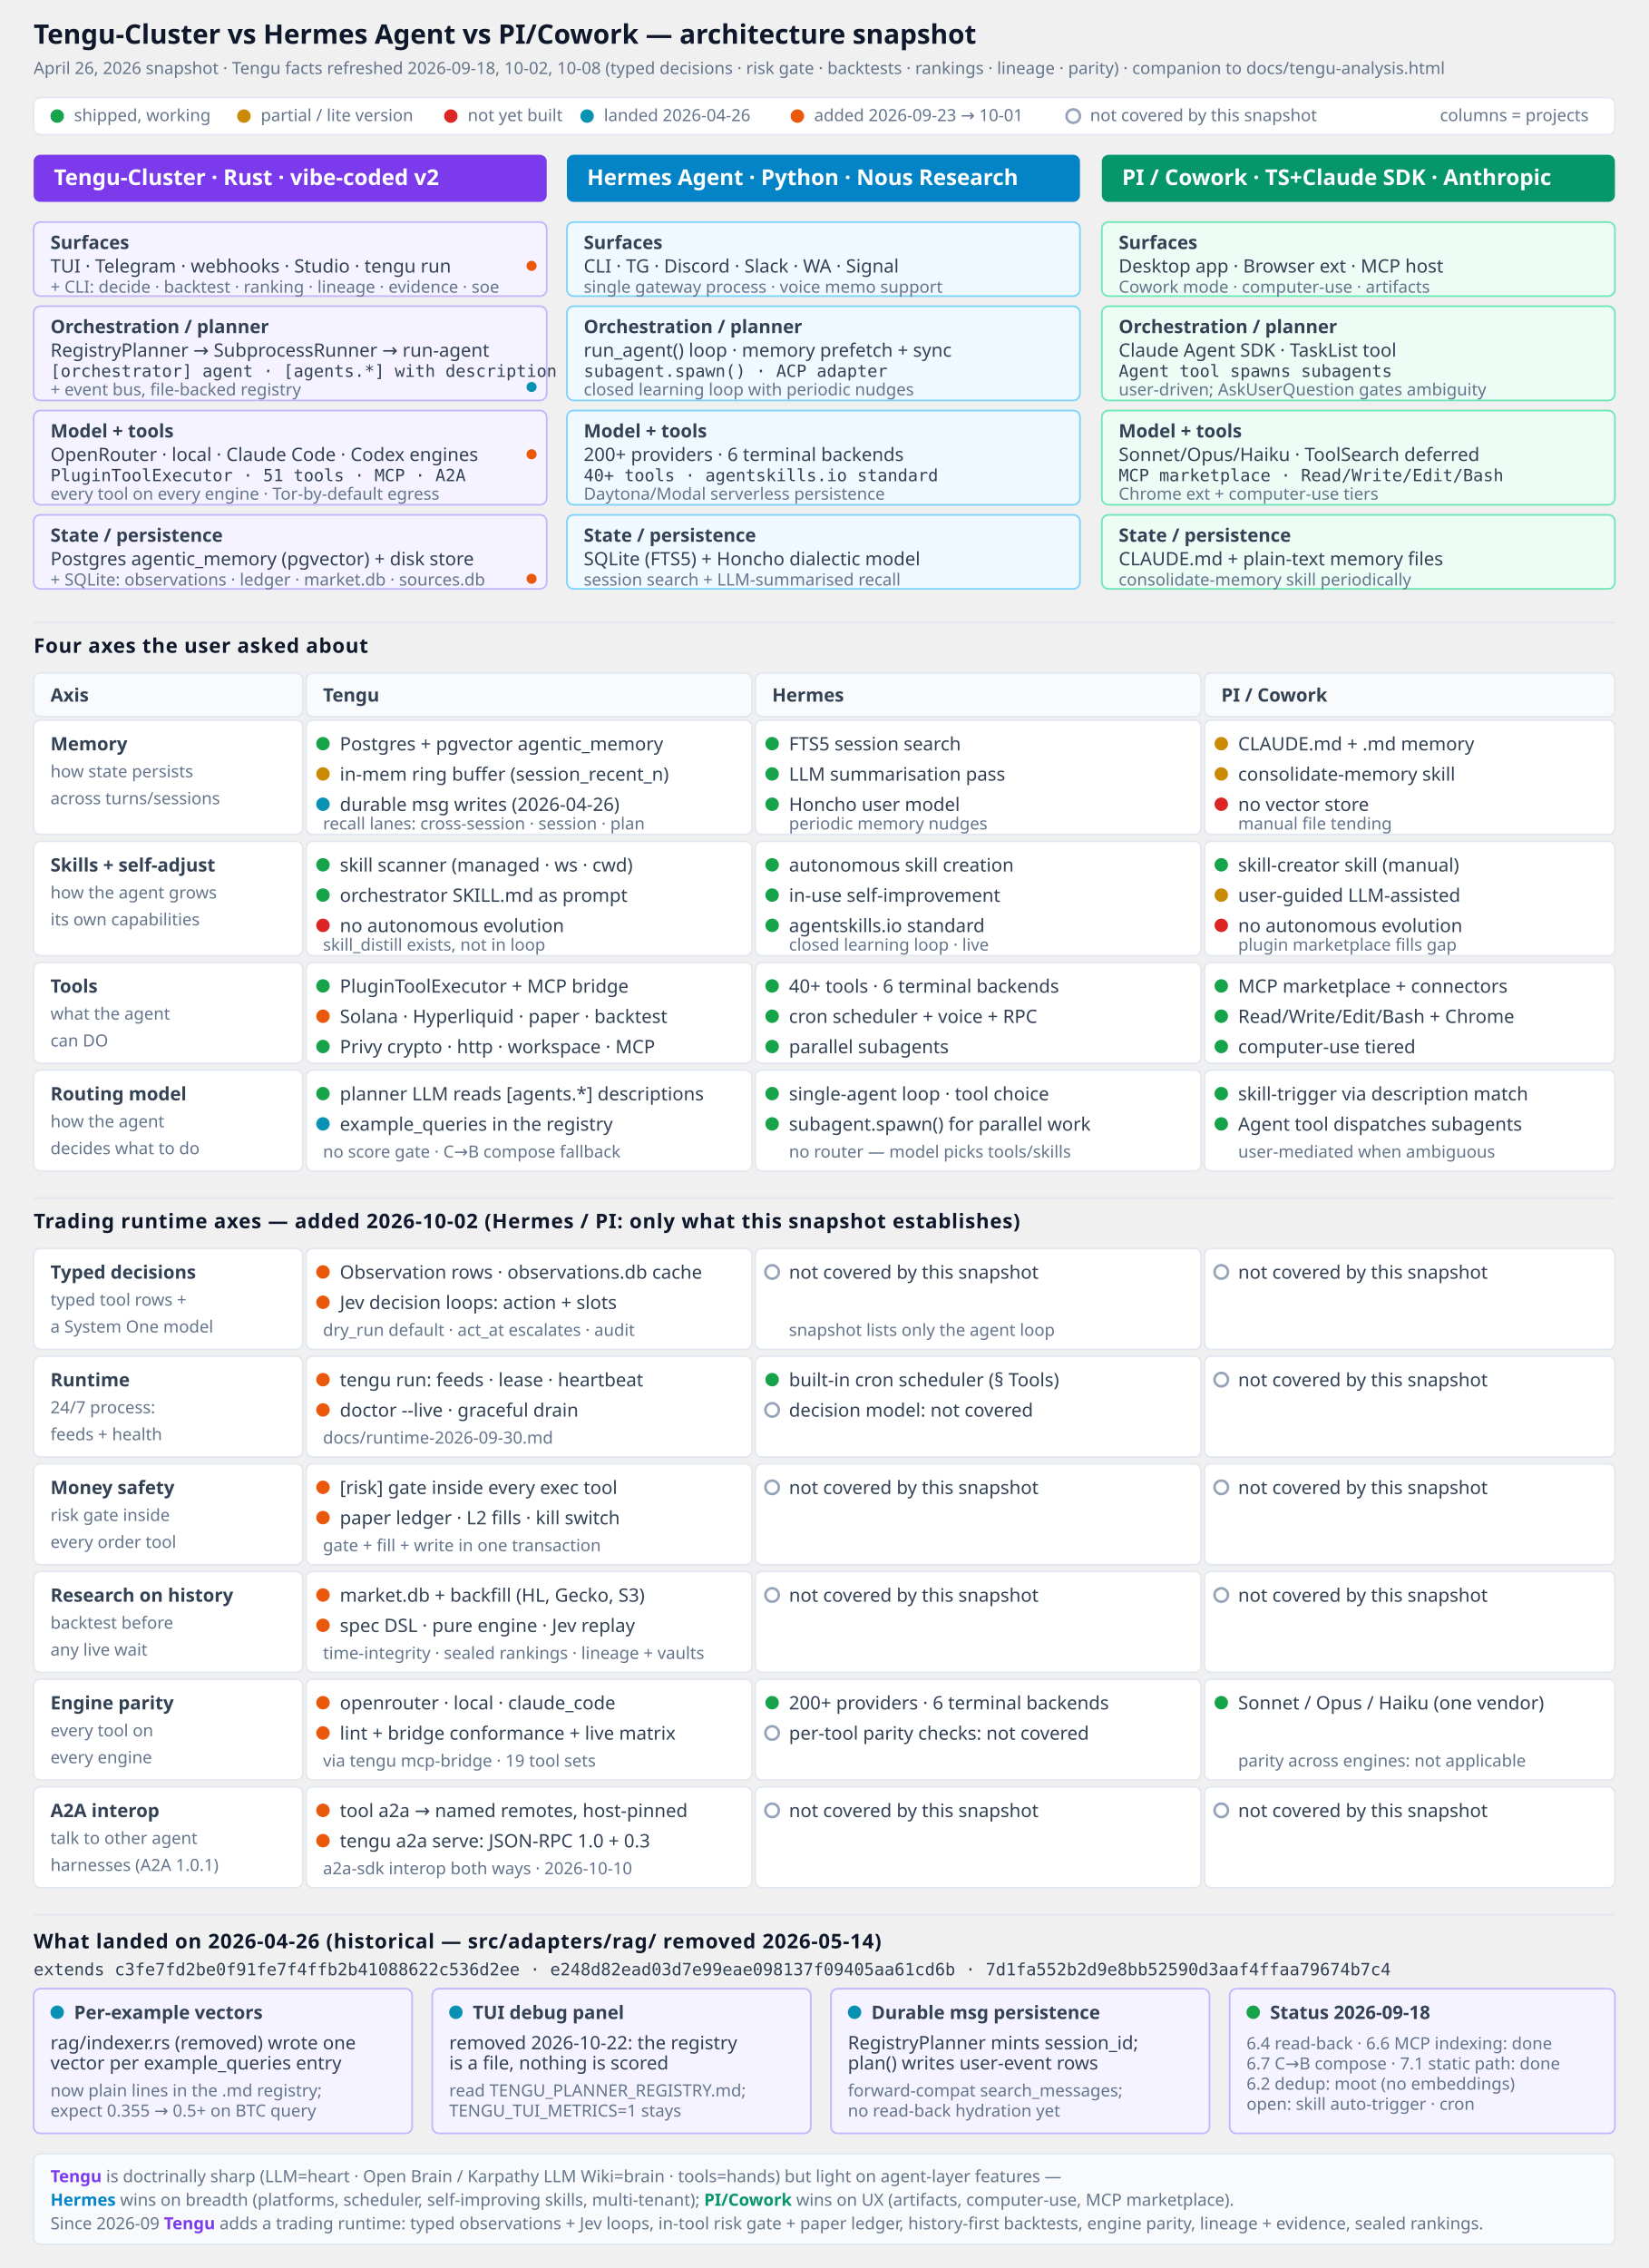
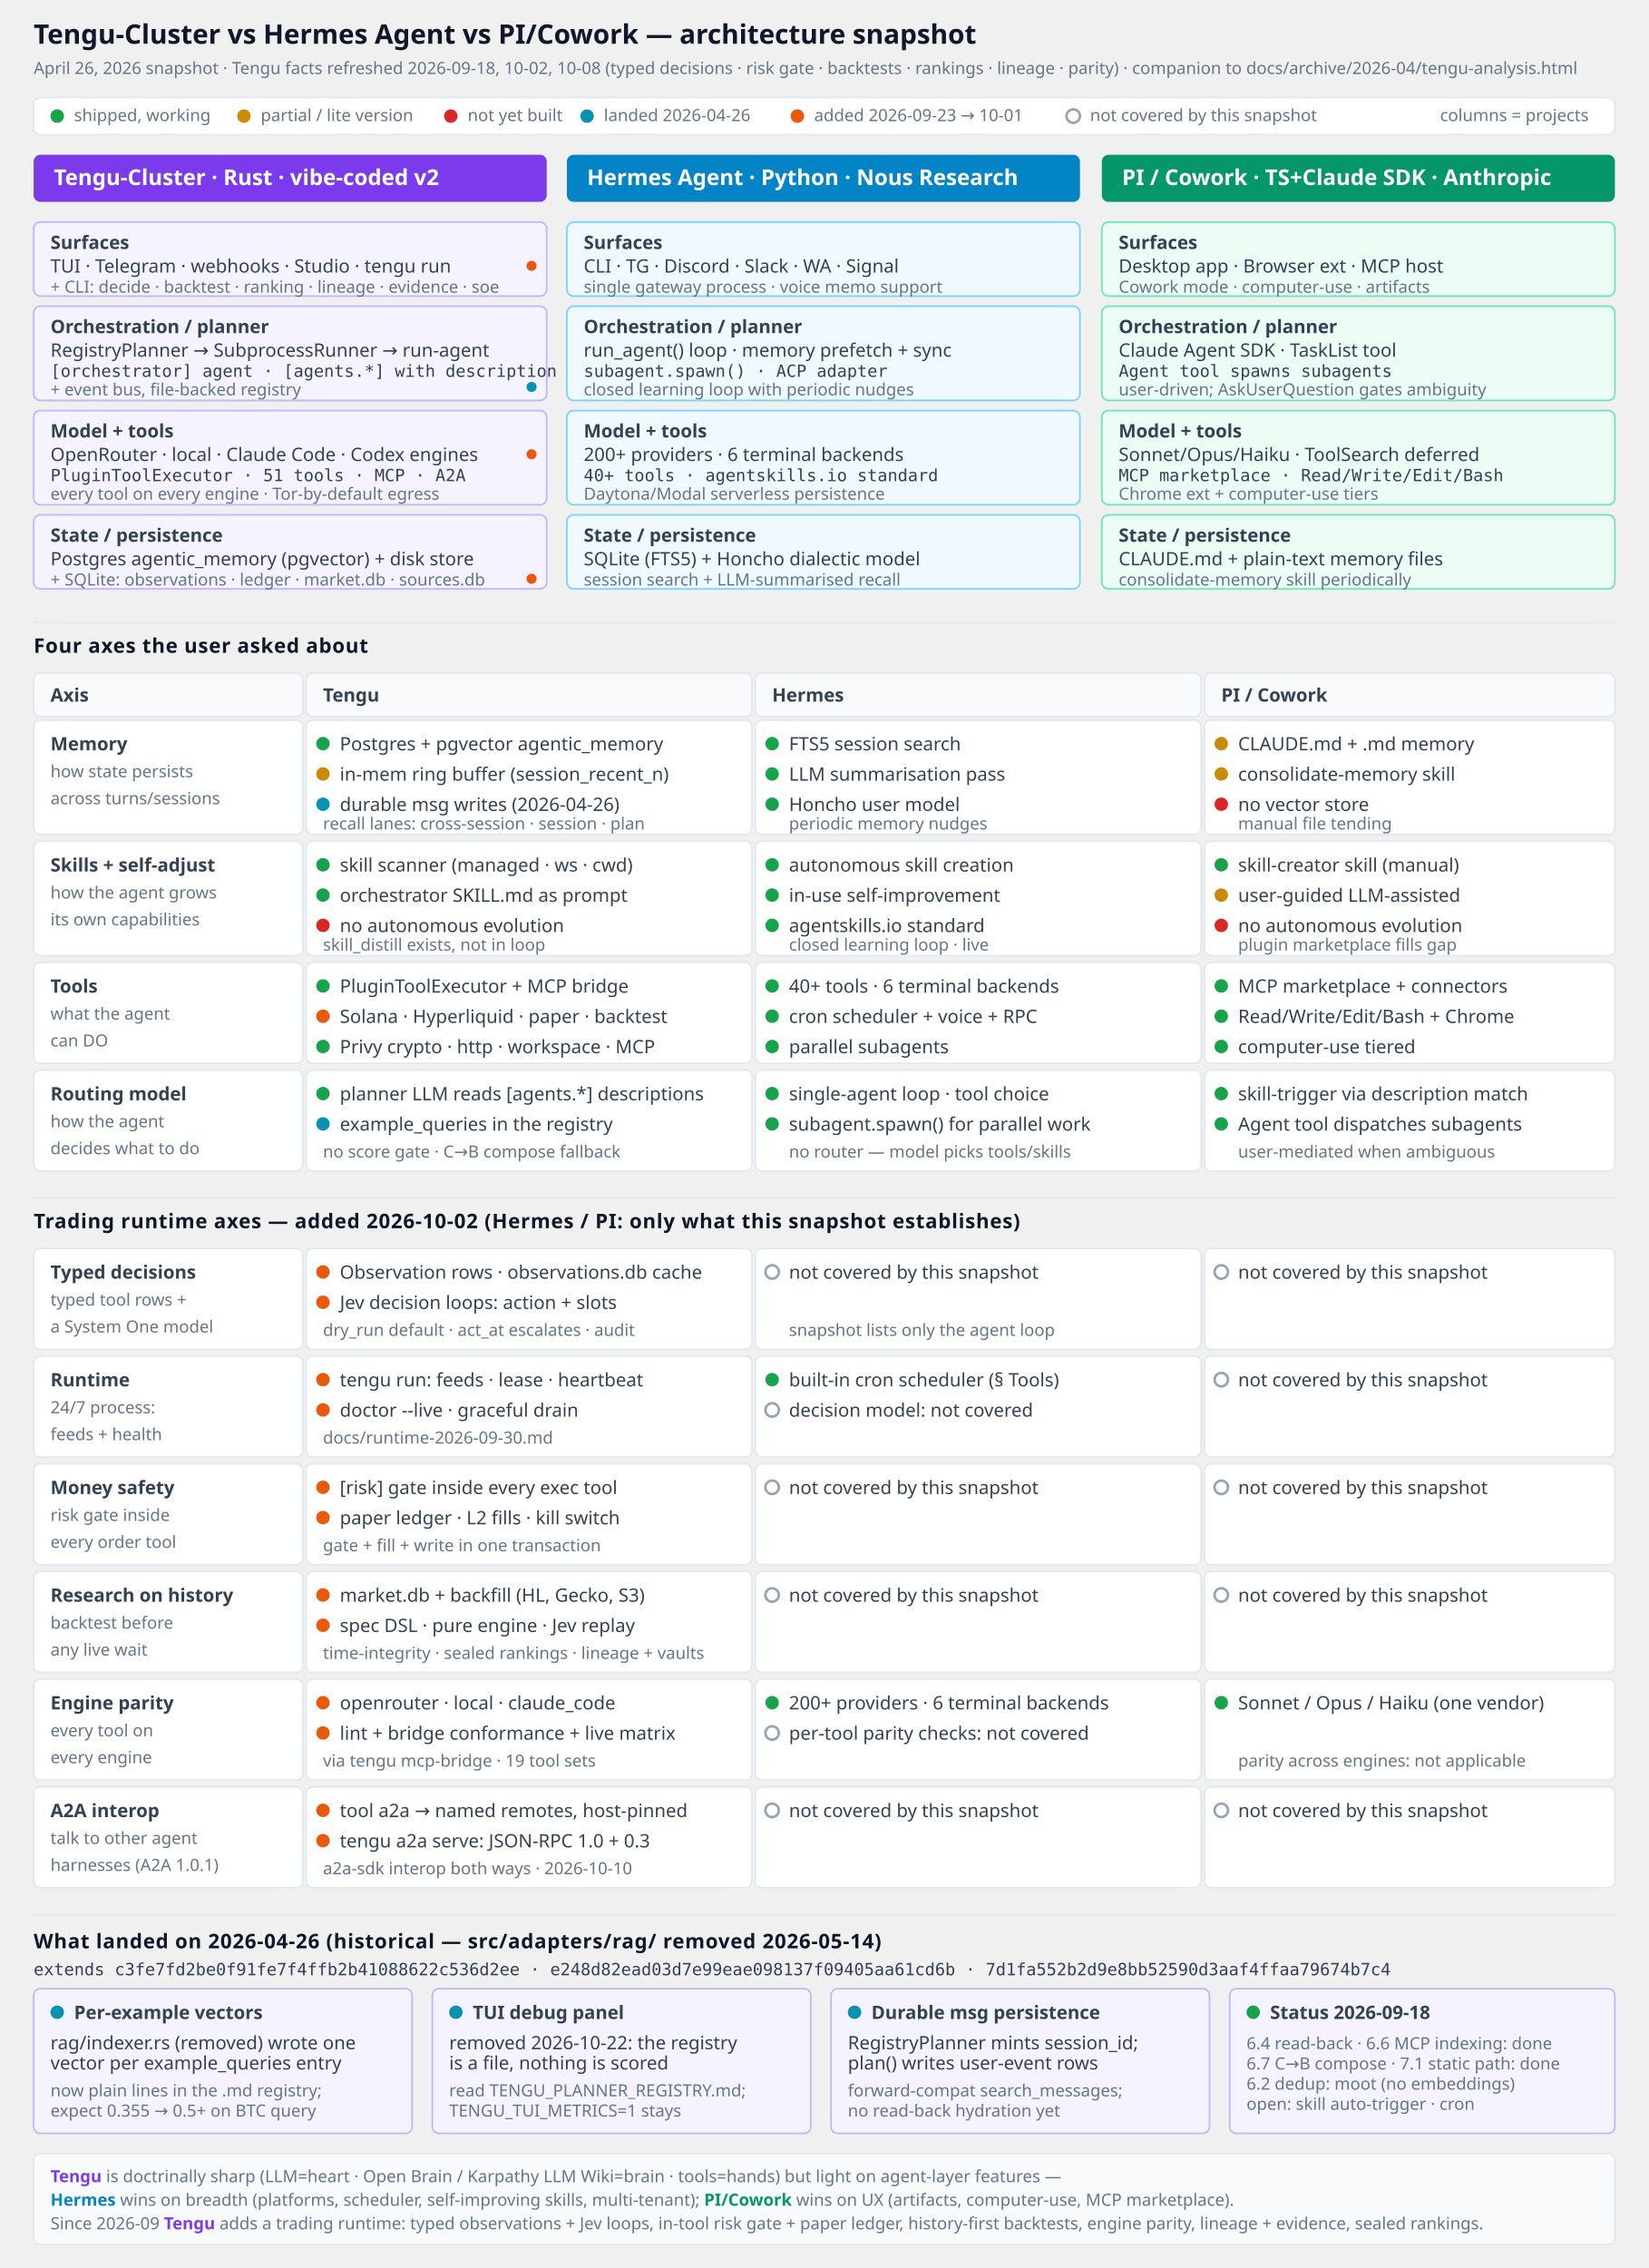
<svg xmlns="http://www.w3.org/2000/svg" viewBox="0 0 980 1348" role="img" aria-labelledby="title desc" font-family="ui-sans-serif, system-ui, sans-serif">
  <style>
    .h1 { font-size: 16px; font-weight: 700; fill: #0f172a; }
    .h2 { font-size: 12px; font-weight: 700; fill: #0f172a; letter-spacing: .4px; text-transform: uppercase; }
    .h3 { font-size: 11px; font-weight: 600; fill: #334155; }
    .body { font-size: 11px; fill: #334155; }
    .small { font-size: 10px; fill: #64748b; }
    .mono { font-family: ui-monospace, SFMono-Regular, monospace; font-size: 10px; fill: #334155; }
    .col-tengu { fill: #f5f3ff; stroke: #c4b5fd; }
    .col-hermes { fill: #f0f9ff; stroke: #7dd3fc; }
    .col-pi { fill: #ecfdf5; stroke: #6ee7b7; }
    .pill-tengu { fill: #7c3aed; }
    .pill-hermes { fill: #0284c7; }
    .pill-pi { fill: #059669; }
    .row { fill: #ffffff; stroke: #e2e8f0; }
    .row-alt { fill: #f8fafc; stroke: #e2e8f0; }
    .ok { fill: #16a34a; }
    .warn { fill: #ca8a04; }
    .miss { fill: #dc2626; }
    .new { fill: #0891b2; }
    .added { fill: #ea580c; }
    .unk { fill: #ffffff; stroke: #94a3b8; stroke-width: 1.5; }
  </style>
  <text x="20" y="26" class="h1">Tengu-Cluster vs Hermes Agent vs PI/Cowork — architecture snapshot</text>
-   <text x="20" y="44" class="small">April 26, 2026 snapshot · Tengu facts refreshed 2026-09-18, 10-02, 10-08 (typed decisions · risk gate · backtests · rankings · lineage · parity) · companion to docs/tengu-analysis.html</text>
+   <text x="20" y="44" class="small">April 26, 2026 snapshot · Tengu facts refreshed 2026-09-18, 10-02, 10-08 (typed decisions · risk gate · backtests · rankings · lineage · parity) · companion to docs/archive/2026-04/tengu-analysis.html</text>
  <g transform="translate(20, 58)">
    <rect width="940" height="22" rx="4" class="row" />
    <circle cx="14" cy="11" r="4" class="ok" />
    <text x="24" y="14" class="small">shipped, working</text>
    <circle cx="125" cy="11" r="4" class="warn" />
    <text x="135" y="14" class="small">partial / lite version</text>
    <circle cx="248" cy="11" r="4" class="miss" />
    <text x="258" y="14" class="small">not yet built</text>
    <circle cx="329" cy="11" r="4" class="new" />
    <text x="339" y="14" class="small">landed 2026-04-26</text>
    <circle cx="454" cy="11" r="4" class="added" />
    <text x="464" y="14" class="small">added 2026-09-23 → 10-01</text>
    <circle cx="618" cy="11" r="4" class="unk" />
    <text x="628" y="14" class="small">not covered by this snapshot</text>
    <text x="836" y="14" class="small">columns = projects</text>
  </g>
  <g transform="translate(20, 92)">
    <rect x="0" y="0" width="305" height="28" rx="4" class="pill-tengu" />
    <text x="12" y="18" font-size="13" font-weight="700" fill="#fff">Tengu-Cluster · Rust · vibe-coded v2</text>
    <rect x="317" y="0" width="305" height="28" rx="4" class="pill-hermes" />
    <text x="329" y="18" font-size="13" font-weight="700" fill="#fff">Hermes Agent · Python · Nous Research</text>
    <rect x="635" y="0" width="305" height="28" rx="4" class="pill-pi" />
    <text x="647" y="18" font-size="13" font-weight="700" fill="#fff">PI / Cowork · TS+Claude SDK · Anthropic</text>
  </g>
  <g transform="translate(20, 132)">
    <rect x="0" y="0" width="305" height="44" rx="4" class="col-tengu" />
    <text x="10" y="16" class="h3">Surfaces</text>
    <text x="10" y="30" class="body">TUI · Telegram · webhooks · Studio · tengu run</text>
    <circle cx="296" cy="26" r="3" class="added" />
    <text x="10" y="42" class="small">+ CLI: decide · backtest · ranking · lineage · evidence · soe</text>
    <rect x="317" y="0" width="305" height="44" rx="4" class="col-hermes" />
    <text x="327" y="16" class="h3">Surfaces</text>
    <text x="327" y="30" class="body">CLI · TG · Discord · Slack · WA · Signal</text>
    <text x="327" y="42" class="small">single gateway process · voice memo support</text>
    <rect x="635" y="0" width="305" height="44" rx="4" class="col-pi" />
    <text x="645" y="16" class="h3">Surfaces</text>
    <text x="645" y="30" class="body">Desktop app · Browser ext · MCP host</text>
    <text x="645" y="42" class="small">Cowork mode · computer-use · artifacts</text>
    <rect x="0" y="50" width="305" height="56" rx="4" class="col-tengu" />
    <text x="10" y="66" class="h3">Orchestration / planner</text>
    <text x="10" y="80" class="body">RegistryPlanner → SubprocessRunner → run-agent</text>
    <text x="10" y="92" class="mono">[orchestrator] agent · [agents.*] with description</text>
    <circle cx="296" cy="98" r="3" class="new" />
    <text x="10" y="103" class="small">+ event bus, file-backed registry</text>
    <rect x="317" y="50" width="305" height="56" rx="4" class="col-hermes" />
    <text x="327" y="66" class="h3">Orchestration / planner</text>
    <text x="327" y="80" class="body">run_agent() loop · memory prefetch + sync</text>
    <text x="327" y="92" class="mono">subagent.spawn() · ACP adapter</text>
    <text x="327" y="103" class="small">closed learning loop with periodic nudges</text>
    <rect x="635" y="50" width="305" height="56" rx="4" class="col-pi" />
    <text x="645" y="66" class="h3">Orchestration / planner</text>
    <text x="645" y="80" class="body">Claude Agent SDK · TaskList tool</text>
    <text x="645" y="92" class="mono">Agent tool spawns subagents</text>
    <text x="645" y="103" class="small">user-driven; AskUserQuestion gates ambiguity</text>
    <rect x="0" y="112" width="305" height="56" rx="4" class="col-tengu" />
    <text x="10" y="128" class="h3">Model + tools</text>
    <text x="10" y="142" class="body">OpenRouter · local · Claude Code · Codex engines</text>
    <circle cx="296" cy="138" r="3" class="added" />
    <text x="10" y="154" class="mono">PluginToolExecutor · 51 tools · MCP · A2A</text>
    <text x="10" y="165" class="small">every tool on every engine · Tor-by-default egress</text>
    <rect x="317" y="112" width="305" height="56" rx="4" class="col-hermes" />
    <text x="327" y="128" class="h3">Model + tools</text>
    <text x="327" y="142" class="body">200+ providers · 6 terminal backends</text>
    <text x="327" y="154" class="mono">40+ tools · agentskills.io standard</text>
    <text x="327" y="165" class="small">Daytona/Modal serverless persistence</text>
    <rect x="635" y="112" width="305" height="56" rx="4" class="col-pi" />
    <text x="645" y="128" class="h3">Model + tools</text>
    <text x="645" y="142" class="body">Sonnet/Opus/Haiku · ToolSearch deferred</text>
    <text x="645" y="154" class="mono">MCP marketplace · Read/Write/Edit/Bash</text>
    <text x="645" y="165" class="small">Chrome ext + computer-use tiers</text>
    <rect x="0" y="174" width="305" height="44" rx="4" class="col-tengu" />
    <text x="10" y="190" class="h3">State / persistence</text>
    <text x="10" y="204" class="body">Postgres agentic_memory (pgvector) + disk store</text>
    <circle cx="296" cy="212" r="3" class="added" />
    <text x="10" y="216" class="small">+ SQLite: observations · ledger · market.db · sources.db</text>
    <rect x="317" y="174" width="305" height="44" rx="4" class="col-hermes" />
    <text x="327" y="190" class="h3">State / persistence</text>
    <text x="327" y="204" class="body">SQLite (FTS5) + Honcho dialectic model</text>
    <text x="327" y="216" class="small">session search + LLM-summarised recall</text>
    <rect x="635" y="174" width="305" height="44" rx="4" class="col-pi" />
    <text x="645" y="190" class="h3">State / persistence</text>
    <text x="645" y="204" class="body">CLAUDE.md + plain-text memory files</text>
    <text x="645" y="216" class="small">consolidate-memory skill periodically</text>
  </g>
  <line x1="20" y1="370" x2="960" y2="370" stroke="#e2e8f0" />
  <text x="20" y="388" class="h2">Four axes the user asked about</text>
  <g transform="translate(20, 400)">
    <rect x="0" y="0" width="160" height="26" rx="4" class="row-alt" />
    <text x="10" y="17" class="h3">Axis</text>
    <rect x="162" y="0" width="265" height="26" rx="4" class="row-alt" />
    <text x="172" y="17" class="h3" fill="#7c3aed">Tengu</text>
    <rect x="429" y="0" width="265" height="26" rx="4" class="row-alt" />
    <text x="439" y="17" class="h3" fill="#0284c7">Hermes</text>
    <rect x="696" y="0" width="244" height="26" rx="4" class="row-alt" />
    <text x="706" y="17" class="h3" fill="#059669">PI / Cowork</text>
  </g>
  <g transform="translate(20, 428)">
    <rect x="0" y="0" width="160" height="68" rx="4" class="row" />
    <text x="10" y="18" class="h3">Memory</text>
    <text x="10" y="34" class="small">how state persists</text>
    <text x="10" y="50" class="small">across turns/sessions</text>
    <rect x="162" y="0" width="265" height="68" rx="4" class="row" />
    <circle cx="172" cy="14" r="4" class="ok" />
    <text x="182" y="18" class="body">Postgres + pgvector agentic_memory</text>
    <circle cx="172" cy="32" r="4" class="warn" />
    <text x="182" y="36" class="body">in-mem ring buffer (session_recent_n)</text>
    <circle cx="172" cy="50" r="4" class="new" />
    <text x="182" y="54" class="body">durable msg writes (2026-04-26)</text>
    <text x="172" y="65" class="small">recall lanes: cross-session · session · plan</text>
    <rect x="429" y="0" width="265" height="68" rx="4" class="row" />
    <circle cx="439" cy="14" r="4" class="ok" />
    <text x="449" y="18" class="body">FTS5 session search</text>
    <circle cx="439" cy="32" r="4" class="ok" />
    <text x="449" y="36" class="body">LLM summarisation pass</text>
    <circle cx="439" cy="50" r="4" class="ok" />
    <text x="449" y="54" class="body">Honcho user model</text>
    <text x="449" y="65" class="small">periodic memory nudges</text>
    <rect x="696" y="0" width="244" height="68" rx="4" class="row" />
    <circle cx="706" cy="14" r="4" class="warn" />
    <text x="716" y="18" class="body">CLAUDE.md + .md memory</text>
    <circle cx="706" cy="32" r="4" class="warn" />
    <text x="716" y="36" class="body">consolidate-memory skill</text>
    <circle cx="706" cy="50" r="4" class="miss" />
    <text x="716" y="54" class="body">no vector store</text>
    <text x="716" y="65" class="small">manual file tending</text>
  </g>
  <g transform="translate(20, 500)">
    <rect x="0" y="0" width="160" height="68" rx="4" class="row" />
    <text x="10" y="18" class="h3">Skills + self-adjust</text>
    <text x="10" y="34" class="small">how the agent grows</text>
    <text x="10" y="50" class="small">its own capabilities</text>
    <rect x="162" y="0" width="265" height="68" rx="4" class="row" />
    <circle cx="172" cy="14" r="4" class="ok" />
    <text x="182" y="18" class="body">skill scanner (managed · ws · cwd)</text>
    <circle cx="172" cy="32" r="4" class="ok" />
    <text x="182" y="36" class="body">orchestrator SKILL.md as prompt</text>
    <circle cx="172" cy="50" r="4" class="miss" />
    <text x="182" y="54" class="body">no autonomous evolution</text>
    <text x="172" y="65" class="small">skill_distill exists, not in loop</text>
    <rect x="429" y="0" width="265" height="68" rx="4" class="row" />
    <circle cx="439" cy="14" r="4" class="ok" />
    <text x="449" y="18" class="body">autonomous skill creation</text>
    <circle cx="439" cy="32" r="4" class="ok" />
    <text x="449" y="36" class="body">in-use self-improvement</text>
    <circle cx="439" cy="50" r="4" class="ok" />
    <text x="449" y="54" class="body">agentskills.io standard</text>
    <text x="449" y="65" class="small">closed learning loop · live</text>
    <rect x="696" y="0" width="244" height="68" rx="4" class="row" />
    <circle cx="706" cy="14" r="4" class="ok" />
    <text x="716" y="18" class="body">skill-creator skill (manual)</text>
    <circle cx="706" cy="32" r="4" class="warn" />
    <text x="716" y="36" class="body">user-guided LLM-assisted</text>
    <circle cx="706" cy="50" r="4" class="miss" />
    <text x="716" y="54" class="body">no autonomous evolution</text>
    <text x="716" y="65" class="small">plugin marketplace fills gap</text>
  </g>
  <g transform="translate(20, 572)">
    <rect x="0" y="0" width="160" height="60" rx="4" class="row" />
    <text x="10" y="18" class="h3">Tools</text>
    <text x="10" y="34" class="small">what the agent</text>
    <text x="10" y="50" class="small">can DO</text>
    <rect x="162" y="0" width="265" height="60" rx="4" class="row" />
    <circle cx="172" cy="14" r="4" class="ok" />
    <text x="182" y="18" class="body">PluginToolExecutor + MCP bridge</text>
    <circle cx="172" cy="32" r="4" class="added" />
    <text x="182" y="36" class="body">Solana · Hyperliquid · paper · backtest</text>
    <circle cx="172" cy="50" r="4" class="ok" />
    <text x="182" y="54" class="body">Privy crypto · http · workspace · MCP</text>
    <rect x="429" y="0" width="265" height="60" rx="4" class="row" />
    <circle cx="439" cy="14" r="4" class="ok" />
    <text x="449" y="18" class="body">40+ tools · 6 terminal backends</text>
    <circle cx="439" cy="32" r="4" class="ok" />
    <text x="449" y="36" class="body">cron scheduler + voice + RPC</text>
    <circle cx="439" cy="50" r="4" class="ok" />
    <text x="449" y="54" class="body">parallel subagents</text>
    <rect x="696" y="0" width="244" height="60" rx="4" class="row" />
    <circle cx="706" cy="14" r="4" class="ok" />
    <text x="716" y="18" class="body">MCP marketplace + connectors</text>
    <circle cx="706" cy="32" r="4" class="ok" />
    <text x="716" y="36" class="body">Read/Write/Edit/Bash + Chrome</text>
    <circle cx="706" cy="50" r="4" class="ok" />
    <text x="716" y="54" class="body">computer-use tiered</text>
  </g>
  <g transform="translate(20, 636)">
    <rect x="0" y="0" width="160" height="60" rx="4" class="row" />
    <text x="10" y="18" class="h3">Routing model</text>
    <text x="10" y="34" class="small">how the agent</text>
    <text x="10" y="50" class="small">decides what to do</text>
    <rect x="162" y="0" width="265" height="60" rx="4" class="row" />
    <circle cx="172" cy="14" r="4" class="ok" />
    <text x="182" y="18" class="body">planner LLM reads [agents.*] descriptions</text>
    <circle cx="172" cy="32" r="4" class="new" />
    <text x="182" y="36" class="body">example_queries in the registry</text>
    <text x="172" y="52" class="small">no score gate · C→B compose fallback</text>
    <rect x="429" y="0" width="265" height="60" rx="4" class="row" />
    <circle cx="439" cy="14" r="4" class="ok" />
    <text x="449" y="18" class="body">single-agent loop · tool choice</text>
    <circle cx="439" cy="32" r="4" class="ok" />
    <text x="449" y="36" class="body">subagent.spawn() for parallel work</text>
    <text x="449" y="52" class="small">no router — model picks tools/skills</text>
    <rect x="696" y="0" width="244" height="60" rx="4" class="row" />
    <circle cx="706" cy="14" r="4" class="ok" />
    <text x="716" y="18" class="body">skill-trigger via description match</text>
    <circle cx="706" cy="32" r="4" class="ok" />
    <text x="716" y="36" class="body">Agent tool dispatches subagents</text>
    <text x="716" y="52" class="small">user-mediated when ambiguous</text>
  </g>
  <line x1="20" y1="712" x2="960" y2="712" stroke="#e2e8f0" />
  <text x="20" y="730" class="h2">Trading runtime axes — added 2026-10-02 (Hermes / PI: only what this snapshot establishes)</text>
  <g transform="translate(20, 742)">
    <rect x="0" y="0" width="160" height="60" rx="4" class="row" />
    <text x="10" y="18" class="h3">Typed decisions</text>
    <text x="10" y="34" class="small">typed tool rows +</text>
    <text x="10" y="50" class="small">a System One model</text>
    <rect x="162" y="0" width="265" height="60" rx="4" class="row" />
    <circle cx="172" cy="14" r="4" class="added" />
    <text x="182" y="18" class="body">Observation rows · observations.db cache</text>
    <circle cx="172" cy="32" r="4" class="added" />
    <text x="182" y="36" class="body">Jev decision loops: action + slots</text>
    <text x="172" y="52" class="small">dry_run default · act_at escalates · audit</text>
    <rect x="429" y="0" width="265" height="60" rx="4" class="row" />
    <circle cx="439" cy="14" r="4" class="unk" />
    <text x="449" y="18" class="body">not covered by this snapshot</text>
    <text x="449" y="52" class="small">snapshot lists only the agent loop</text>
    <rect x="696" y="0" width="244" height="60" rx="4" class="row" />
    <circle cx="706" cy="14" r="4" class="unk" />
    <text x="716" y="18" class="body">not covered by this snapshot</text>
  </g>
  <g transform="translate(20, 806)">
    <rect x="0" y="0" width="160" height="60" rx="4" class="row" />
    <text x="10" y="18" class="h3">Runtime</text>
    <text x="10" y="34" class="small">24/7 process:</text>
    <text x="10" y="50" class="small">feeds + health</text>
    <rect x="162" y="0" width="265" height="60" rx="4" class="row" />
    <circle cx="172" cy="14" r="4" class="added" />
    <text x="182" y="18" class="body">tengu run: feeds · lease · heartbeat</text>
    <circle cx="172" cy="32" r="4" class="added" />
    <text x="182" y="36" class="body">doctor --live · graceful drain</text>
    <text x="172" y="52" class="small">docs/runtime-2026-09-30.md</text>
    <rect x="429" y="0" width="265" height="60" rx="4" class="row" />
    <circle cx="439" cy="14" r="4" class="ok" />
    <text x="449" y="18" class="body">built-in cron scheduler (§ Tools)</text>
    <circle cx="439" cy="32" r="4" class="unk" />
    <text x="449" y="36" class="body">decision model: not covered</text>
    <rect x="696" y="0" width="244" height="60" rx="4" class="row" />
    <circle cx="706" cy="14" r="4" class="unk" />
    <text x="716" y="18" class="body">not covered by this snapshot</text>
  </g>
  <g transform="translate(20, 870)">
    <rect x="0" y="0" width="160" height="60" rx="4" class="row" />
    <text x="10" y="18" class="h3">Money safety</text>
    <text x="10" y="34" class="small">risk gate inside</text>
    <text x="10" y="50" class="small">every order tool</text>
    <rect x="162" y="0" width="265" height="60" rx="4" class="row" />
    <circle cx="172" cy="14" r="4" class="added" />
    <text x="182" y="18" class="body">[risk] gate inside every exec tool</text>
    <circle cx="172" cy="32" r="4" class="added" />
    <text x="182" y="36" class="body">paper ledger · L2 fills · kill switch</text>
    <text x="172" y="52" class="small">gate + fill + write in one transaction</text>
    <rect x="429" y="0" width="265" height="60" rx="4" class="row" />
    <circle cx="439" cy="14" r="4" class="unk" />
    <text x="449" y="18" class="body">not covered by this snapshot</text>
    <rect x="696" y="0" width="244" height="60" rx="4" class="row" />
    <circle cx="706" cy="14" r="4" class="unk" />
    <text x="716" y="18" class="body">not covered by this snapshot</text>
  </g>
  <g transform="translate(20, 934)">
    <rect x="0" y="0" width="160" height="60" rx="4" class="row" />
    <text x="10" y="18" class="h3">Research on history</text>
    <text x="10" y="34" class="small">backtest before</text>
    <text x="10" y="50" class="small">any live wait</text>
    <rect x="162" y="0" width="265" height="60" rx="4" class="row" />
    <circle cx="172" cy="14" r="4" class="added" />
    <text x="182" y="18" class="body">market.db + backfill (HL, Gecko, S3)</text>
    <circle cx="172" cy="32" r="4" class="added" />
    <text x="182" y="36" class="body">spec DSL · pure engine · Jev replay</text>
    <text x="172" y="52" class="small">time-integrity · sealed rankings · lineage + vaults</text>
    <rect x="429" y="0" width="265" height="60" rx="4" class="row" />
    <circle cx="439" cy="14" r="4" class="unk" />
    <text x="449" y="18" class="body">not covered by this snapshot</text>
    <rect x="696" y="0" width="244" height="60" rx="4" class="row" />
    <circle cx="706" cy="14" r="4" class="unk" />
    <text x="716" y="18" class="body">not covered by this snapshot</text>
  </g>
  <g transform="translate(20, 998)">
    <rect x="0" y="0" width="160" height="60" rx="4" class="row" />
    <text x="10" y="18" class="h3">Engine parity</text>
    <text x="10" y="34" class="small">every tool on</text>
    <text x="10" y="50" class="small">every engine</text>
    <rect x="162" y="0" width="265" height="60" rx="4" class="row" />
    <circle cx="172" cy="14" r="4" class="added" />
    <text x="182" y="18" class="body">openrouter · local · claude_code</text>
    <circle cx="172" cy="32" r="4" class="added" />
    <text x="182" y="36" class="body">lint + bridge conformance + live matrix</text>
    <text x="172" y="52" class="small">via tengu mcp-bridge · 19 tool sets</text>
    <rect x="429" y="0" width="265" height="60" rx="4" class="row" />
    <circle cx="439" cy="14" r="4" class="ok" />
    <text x="449" y="18" class="body">200+ providers · 6 terminal backends</text>
    <circle cx="439" cy="32" r="4" class="unk" />
    <text x="449" y="36" class="body">per-tool parity checks: not covered</text>
    <rect x="696" y="0" width="244" height="60" rx="4" class="row" />
    <circle cx="706" cy="14" r="4" class="ok" />
    <text x="716" y="18" class="body">Sonnet / Opus / Haiku (one vendor)</text>
    <text x="716" y="52" class="small">parity across engines: not applicable</text>
  </g>
  <g transform="translate(20, 1062)">
    <rect x="0" y="0" width="160" height="60" rx="4" class="row" />
    <text x="10" y="18" class="h3">A2A interop</text>
    <text x="10" y="34" class="small">talk to other agent</text>
    <text x="10" y="50" class="small">harnesses (A2A 1.0.1)</text>
    <rect x="162" y="0" width="265" height="60" rx="4" class="row" />
    <circle cx="172" cy="14" r="4" class="added" />
    <text x="182" y="18" class="body">tool a2a → named remotes, host-pinned</text>
    <circle cx="172" cy="32" r="4" class="added" />
    <text x="182" y="36" class="body">tengu a2a serve: JSON-RPC 1.0 + 0.3</text>
    <text x="172" y="52" class="small">a2a-sdk interop both ways · 2026-10-10</text>
    <rect x="429" y="0" width="265" height="60" rx="4" class="row" />
    <circle cx="439" cy="14" r="4" class="unk" />
    <text x="449" y="18" class="body">not covered by this snapshot</text>
    <rect x="696" y="0" width="244" height="60" rx="4" class="row" />
    <circle cx="706" cy="14" r="4" class="unk" />
    <text x="716" y="18" class="body">not covered by this snapshot</text>
  </g>
  <line x1="20" y1="1138" x2="960" y2="1138" stroke="#e2e8f0" />
  <text x="20" y="1158" class="h2">What landed on 2026-04-26 (historical — src/adapters/rag/ removed 2026-05-14)</text>
  <text x="20" y="1174" class="mono">extends c3fe7fd2be0f91fe7f4ffb2b41088622c536d2ee · e248d82ead03d7e99eae098137f09405aa61cd6b · 7d1fa552b2d9e8bb52590d3aaf4ffaa79674b7c4</text>
  <g transform="translate(20, 1182)">
    <rect x="0" y="0" width="225" height="86" rx="4" class="col-tengu" />
    <circle cx="14" cy="14" r="4" class="new" />
    <text x="24" y="18" class="h3">Per-example vectors</text>
    <text x="10" y="36" class="body">rag/indexer.rs (removed) wrote one</text>
    <text x="10" y="48" class="body">vector per example_queries entry</text>
    <text x="10" y="64" class="small">now plain lines in the .md registry;</text>
    <text x="10" y="76" class="small">expect 0.355 → 0.5+ on BTC query</text>
    <rect x="237" y="0" width="225" height="86" rx="4" class="col-tengu" />
    <circle cx="251" cy="14" r="4" class="new" />
    <text x="261" y="18" class="h3">TUI debug panel</text>
    <text x="247" y="36" class="body">removed 2026-10-22: the registry</text>
    <text x="247" y="48" class="body">is a file, nothing is scored</text>
    <text x="247" y="64" class="small">read TENGU_PLANNER_REGISTRY.md;</text>
    <text x="247" y="76" class="small">TENGU_TUI_METRICS=1 stays</text>
    <rect x="474" y="0" width="225" height="86" rx="4" class="col-tengu" />
    <circle cx="488" cy="14" r="4" class="new" />
    <text x="498" y="18" class="h3">Durable msg persistence</text>
    <text x="484" y="36" class="body">RegistryPlanner mints session_id;</text>
    <text x="484" y="48" class="body">plan() writes user-event rows</text>
    <text x="484" y="64" class="small">forward-compat search_messages;</text>
    <text x="484" y="76" class="small">no read-back hydration yet</text>
    <rect x="711" y="0" width="229" height="86" rx="4" class="col-tengu" />
    <circle cx="725" cy="14" r="4" class="ok" />
    <text x="735" y="18" class="h3">Status 2026-09-18</text>
    <text x="721" y="36" class="small">6.4 read-back · 6.6 MCP indexing: done</text>
    <text x="721" y="48" class="small">6.7 C→B compose · 7.1 static path: done</text>
    <text x="721" y="60" class="small">6.2 dedup: moot (no embeddings)</text>
    <text x="721" y="72" class="small">open: skill auto-trigger · cron</text>
  </g>
  <g transform="translate(20, 1280)">
    <rect x="0" y="0" width="940" height="54" rx="4" class="row-alt" />
    <text x="10" y="17" class="small">
      <tspan font-weight="700" fill="#7c3aed">Tengu</tspan> is doctrinally sharp (LLM=heart · Open Brain / Karpathy LLM Wiki=brain · tools=hands) but light on agent-layer features —</text>
    <text x="10" y="31" class="small">
      <tspan font-weight="700" fill="#0284c7">Hermes</tspan> wins on breadth (platforms, scheduler, self-improving skills, multi-tenant); <tspan font-weight="700" fill="#059669">PI/Cowork</tspan> wins on UX (artifacts, computer-use, MCP marketplace).</text>
    <text x="10" y="45" class="small">Since 2026-09 <tspan font-weight="700" fill="#7c3aed">Tengu</tspan> adds a trading runtime: typed observations + Jev loops, in-tool risk gate + paper ledger, history-first backtests, engine parity, lineage + evidence, sealed rankings.</text>
  </g>
</svg>
